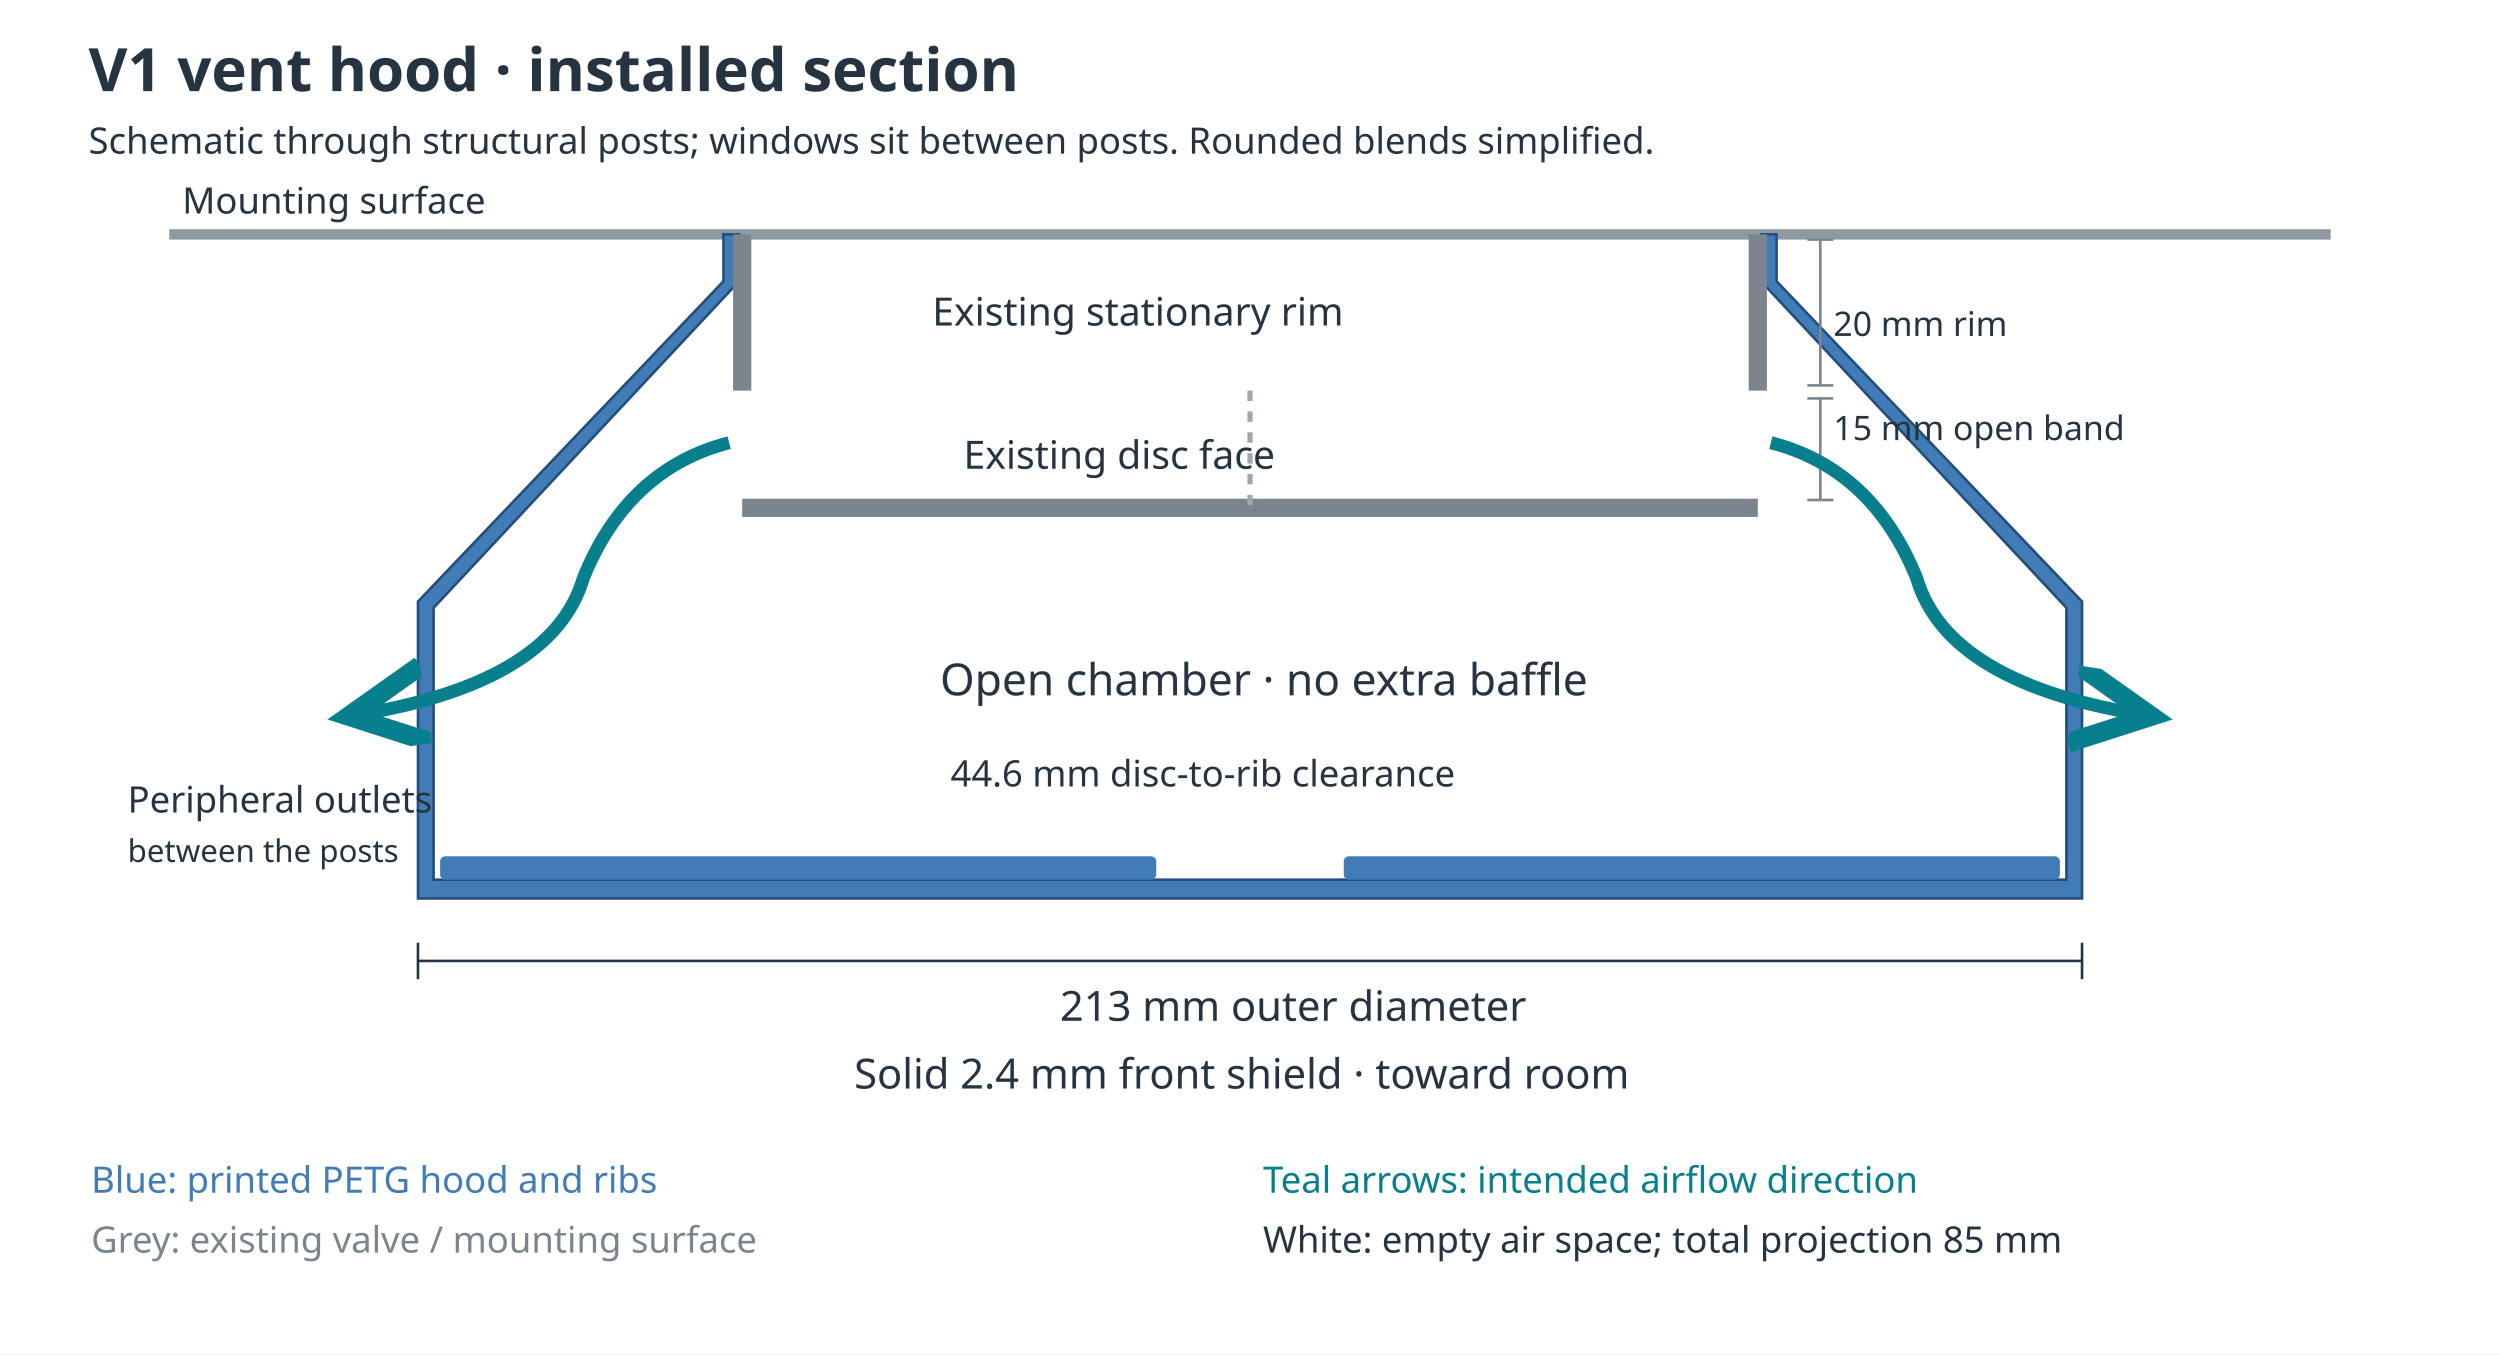
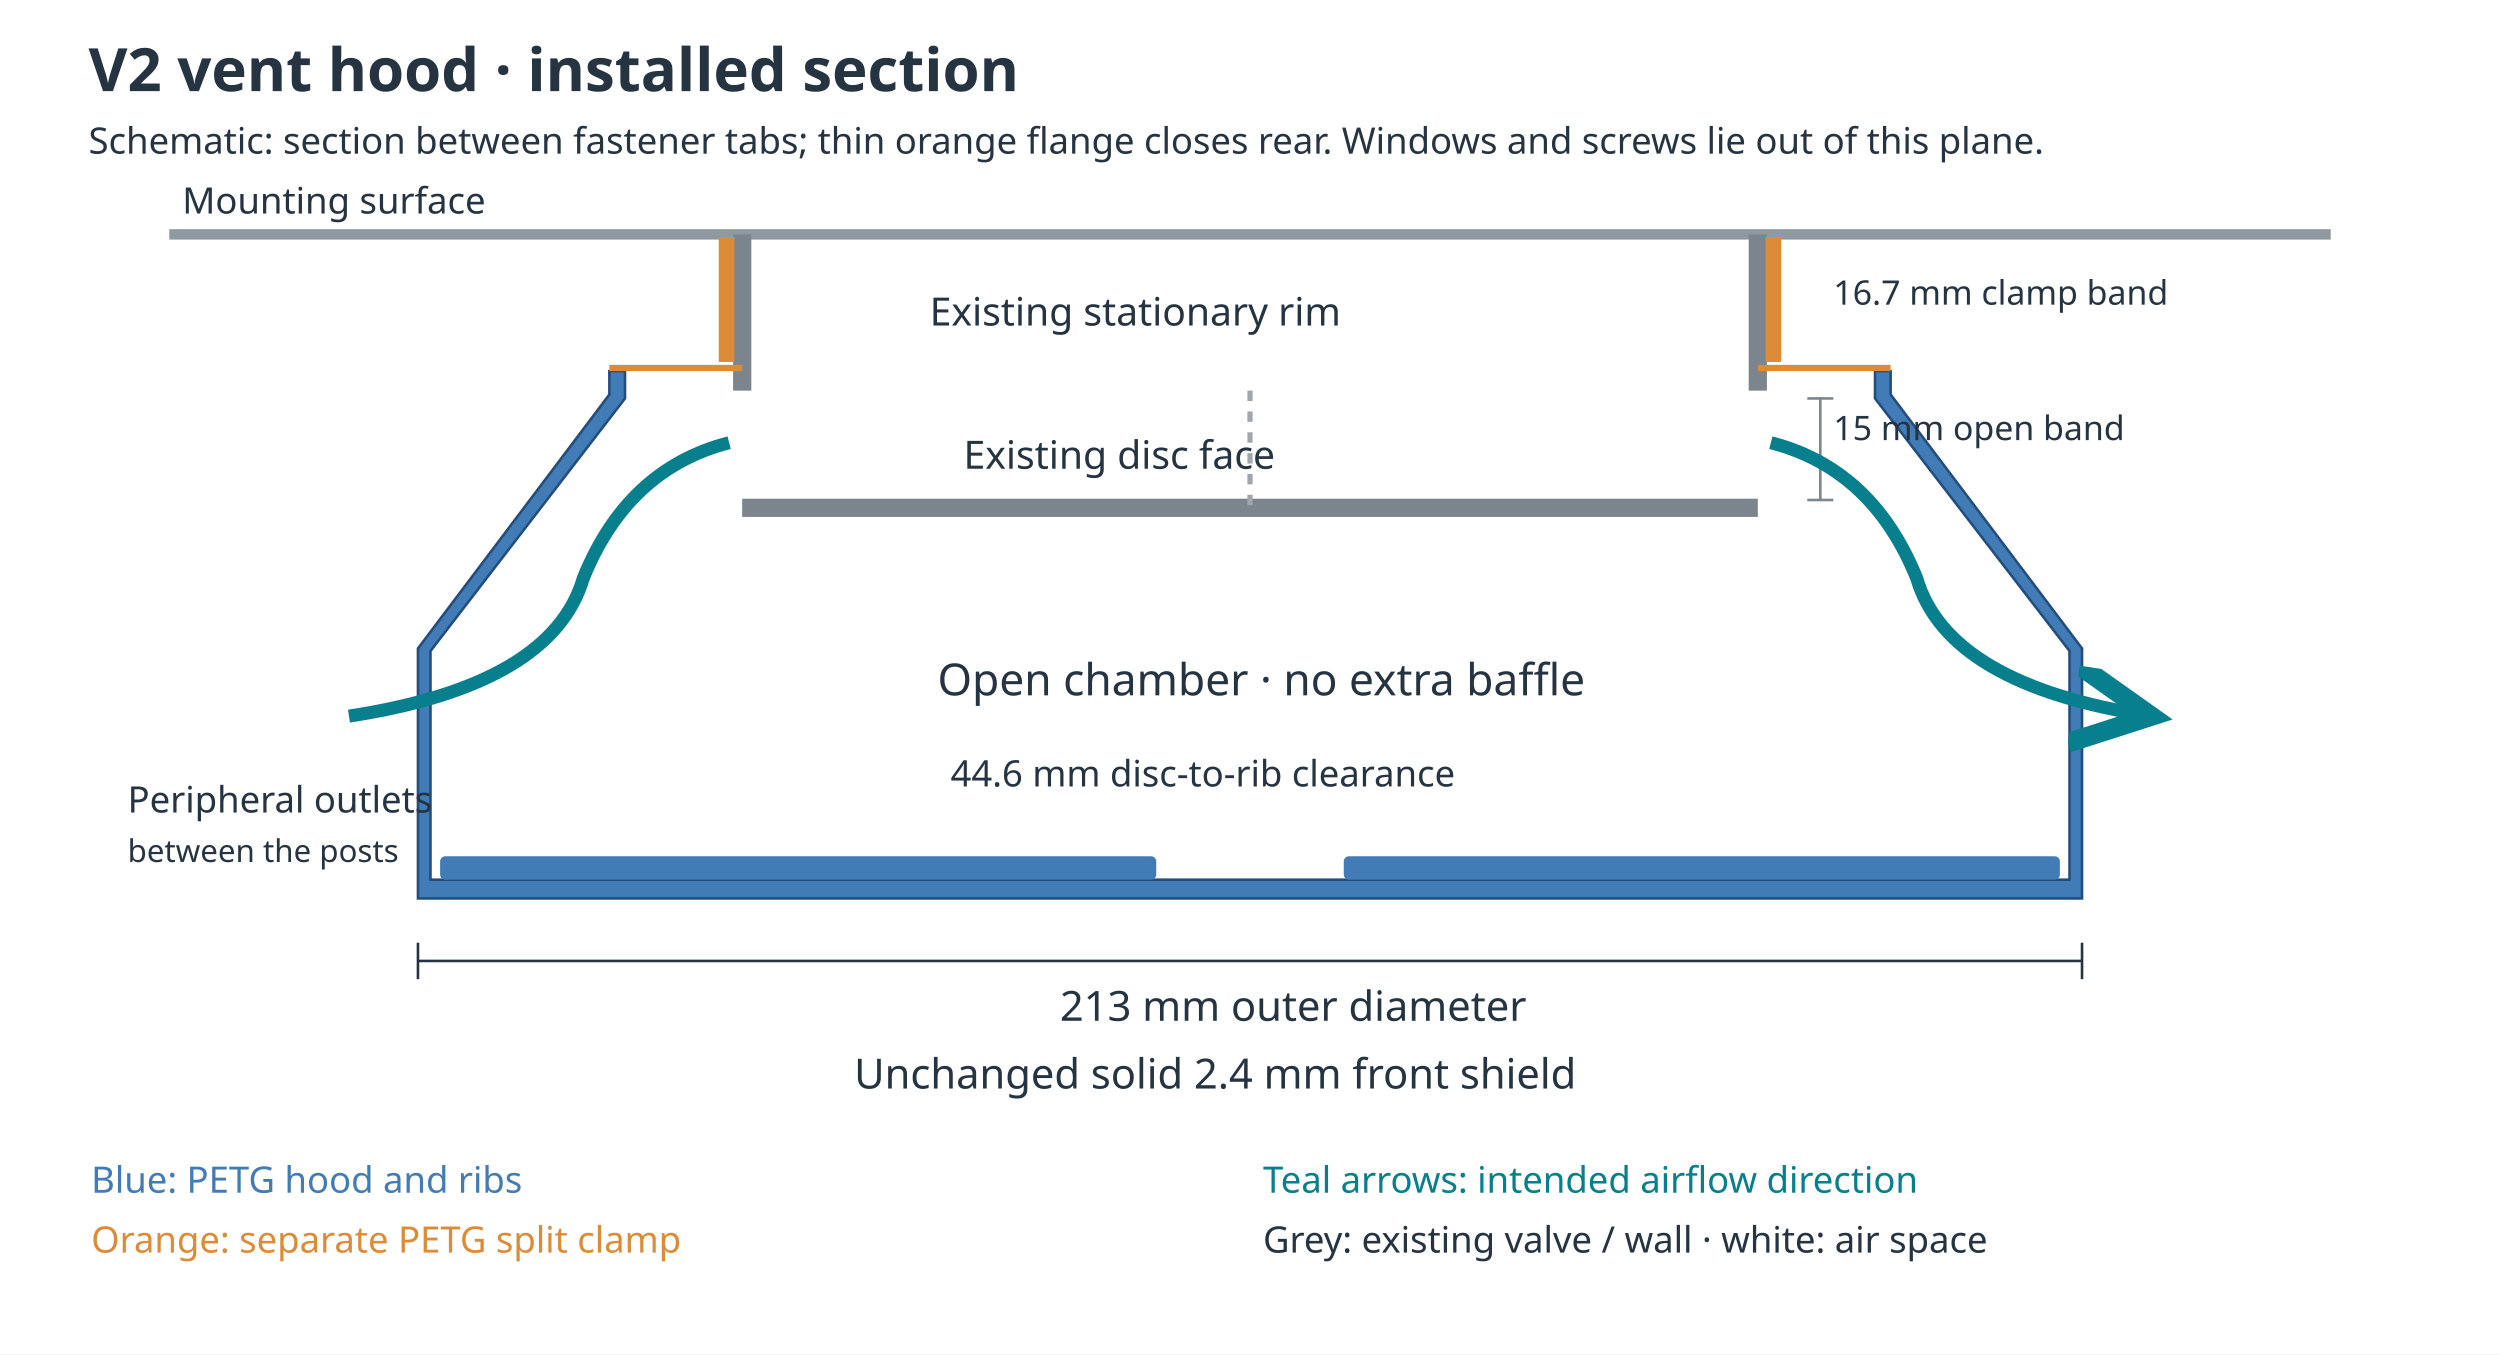
<svg xmlns="http://www.w3.org/2000/svg" width="960" height="520" viewBox="0 0 960 520">
  <defs>
    <marker id="arrow" markerWidth="8" markerHeight="8" refX="6" refY="3" orient="auto">
      <path d="M0 0L6 3L0 6" fill="none" stroke="#087f8c" stroke-width="1.5" />
    </marker>
  </defs>
-   <rect width="960" height="520" fill="#fff" />
+   <rect width="960" height="520" fill="white" />
  <g font-family="sans-serif" fill="#263442">
-     <text x="34" y="35" font-size="23" font-weight="bold">V1 vent hood · installed section</text>
-     <text x="34" y="59" font-size="14">Schematic through structural posts; windows sit between posts. Rounded blends simplified.</text>
+     <text x="34" y="35" font-size="23" font-weight="bold">V2 vent hood · installed section</text>
+     <text x="34" y="59" font-size="14">Schematic: section between fastener tabs; thin orange flange closes rear. Windows and screws lie out of this plane.</text>
    <path d="M65 90H895" stroke="#9099a1" stroke-width="4" />
    <text x="70" y="82" font-size="14">Mounting surface</text>
-     <path d="M277.8 90V108L160.5 231V345H799.5V231L682.2 108V90H676.2V108L793.5 233.4V337.8H166.5V233.4L283.8 108V90Z" fill="#427cb6" stroke="#234d7d" stroke-width="1" />
+     <path d="M234 142.5V151.5L160.5 249V345H799.5V249L726 151.5V142.5H720V153L794.7 250V337.8H165.3V250L240 153V142.5Z" fill="#427cb6" stroke="#234d7d" />
    <rect x="169" y="328.8" width="275" height="9" rx="2" fill="#427cb6" />
    <rect x="516" y="328.8" width="275" height="9" rx="2" fill="#427cb6" />
    <path d="M285 90V150M675 90V150" stroke="#7c858d" stroke-width="7" />
+     <rect x="234" y="140.1" width="51" height="2.4" fill="#dc8c37" />
+     <rect x="675" y="140.1" width="51" height="2.4" fill="#dc8c37" />
+     <path d="M279 91V139M681 91V139" stroke="#dc8c37" stroke-width="6" />
    <path d="M285 195H675" stroke="#7c858d" stroke-width="7" />
    <path d="M480 150V195" stroke="#a0a6ac" stroke-width="2" stroke-dasharray="4 4" />
-     <text x="358" y="125" font-size="15">Existing stationary rim</text>
+     <text x="357" y="125" font-size="15">Existing stationary rim</text>
    <text x="370" y="180" font-size="15">Existing disc face</text>
-     <text x="704" y="129" font-size="13">20 mm rim</text>
+     <text x="704" y="117" font-size="13">16.7 mm clamp band</text>
    <text x="704" y="169" font-size="13">15 mm open band</text>
-     <path d="M699 92V148M694 92H704M694 148H704M699 153V192M694 153H704M694 192H704" fill="none" stroke="#7c858d" />
-     <path d="M280 170Q241 180 224 222Q212 263 134 275" fill="none" stroke="#087f8c" stroke-width="5" marker-end="url(#arrow)" />
-     <path d="M680 170Q719 180 736 222Q748 263 826 275" fill="none" stroke="#087f8c" stroke-width="5" marker-end="url(#arrow)" />
+     <path d="M699 153V192M694 153H704M694 192H704" fill="none" stroke="#7c858d" />
+     <path d="M280 170Q241 180 224 222Q212 263 134 275M680 170Q719 180 736 222Q748 263 826 275" fill="none" stroke="#087f8c" stroke-width="5" marker-end="url(#arrow)" />
    <text x="49" y="312" font-size="14">Peripheral outlets</text>
    <text x="49" y="331" font-size="12">between the posts</text>
-     <text x="361" y="267" font-size="17">Open chamber · no extra baffle</text>
+     <text x="360" y="267" font-size="17">Open chamber · no extra baffle</text>
    <text x="365" y="302" font-size="14">44.6 mm disc-to-rib clearance</text>
    <path d="M160.5 369H799.5M160.5 362V376M799.5 362V376" stroke="#263442" />
    <text x="407" y="392" font-size="16">213 mm outer diameter</text>
-     <text x="328" y="418" font-size="16">Solid 2.4 mm front shield · toward room</text>
-     <text x="35" y="458" font-size="14" fill="#427cb6">Blue: printed PETG hood and ribs</text>
-     <text x="35" y="481" font-size="14" fill="#7c858d">Grey: existing valve / mounting surface</text>
+     <text x="328" y="418" font-size="16">Unchanged solid 2.4 mm front shield</text>
+     <text x="35" y="458" font-size="14" fill="#427cb6">Blue: PETG hood and ribs</text>
+     <text x="35" y="481" font-size="14" fill="#dc8c37">Orange: separate PETG split clamp</text>
    <text x="485" y="458" font-size="14" fill="#087f8c">Teal arrows: intended airflow direction</text>
-     <text x="485" y="481" font-size="14">White: empty air space; total projection 85 mm</text>
+     <text x="485" y="481" font-size="14">Grey: existing valve / wall · white: air space</text>
  </g>
</svg>
